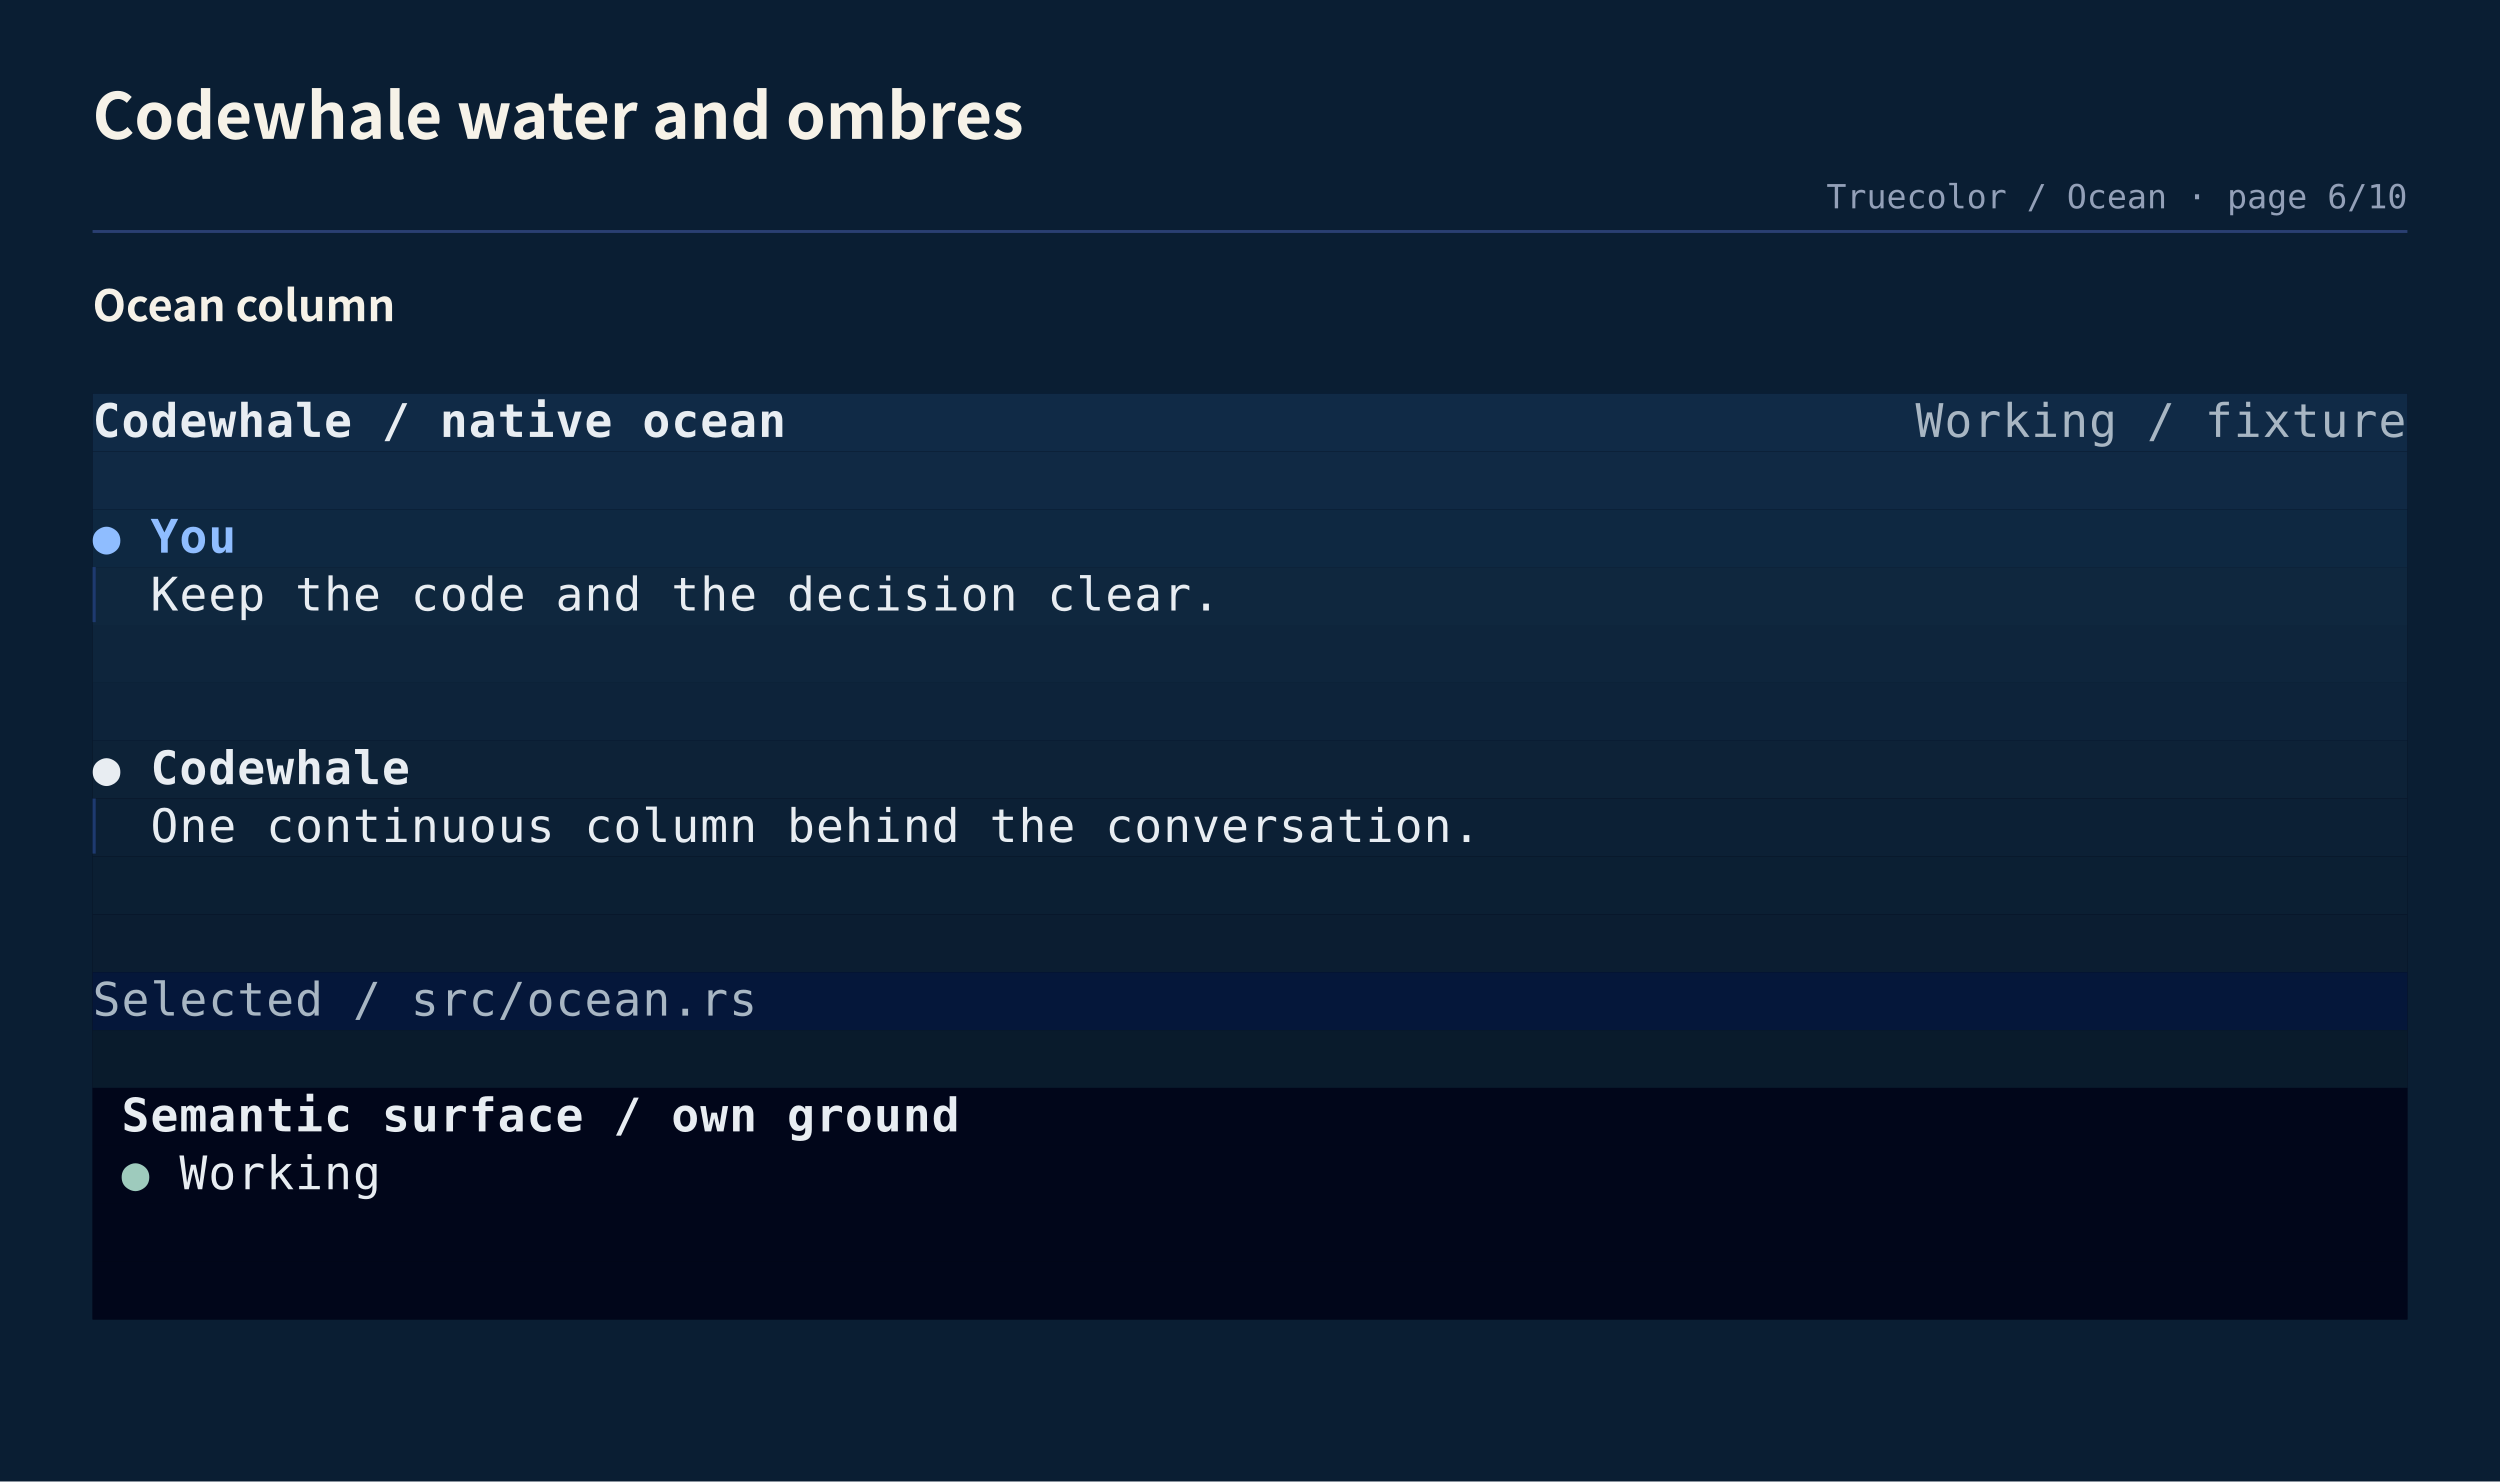
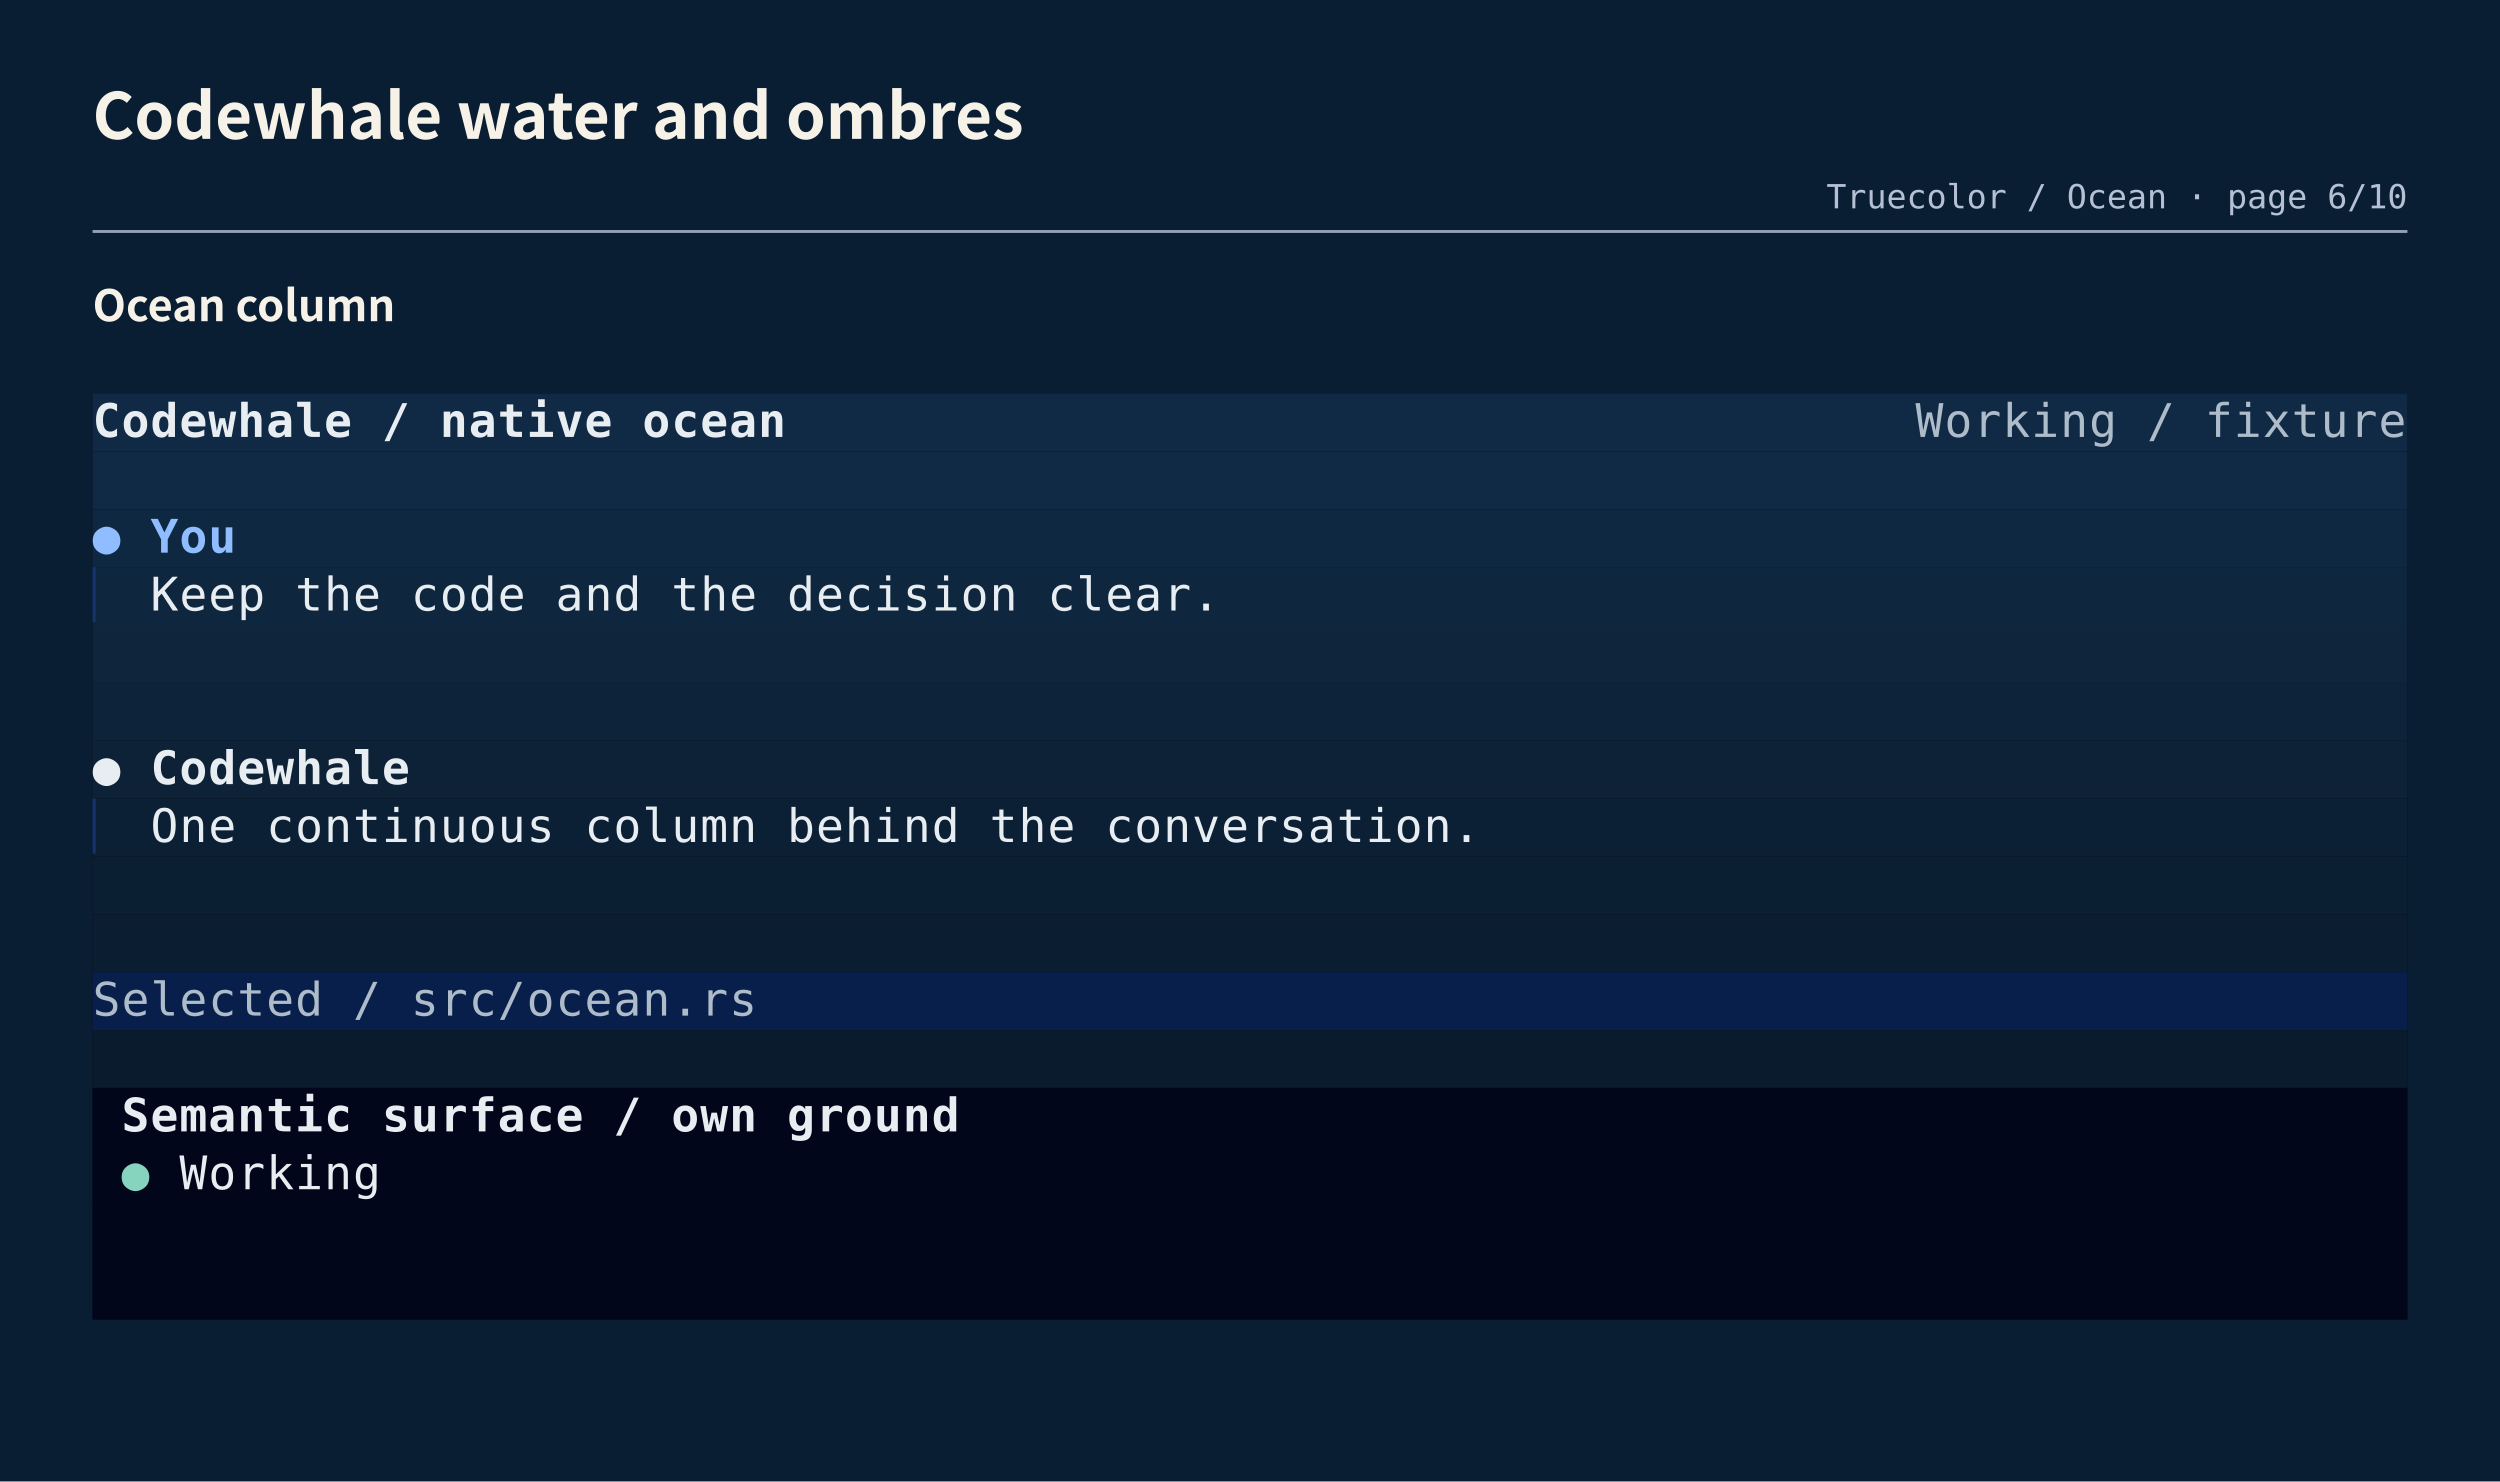
<svg xmlns="http://www.w3.org/2000/svg" width="864" height="512" viewBox="0 0 864 512" role="img" aria-labelledby="title desc">
  <rect width="100%" height="100%" fill="#0a1e33" />
  <text x="32" y="48" fill="#f6f2e8" font-family="'Geist Sans','PingFang SC','Hiragino Sans GB','Microsoft YaHei UI','Microsoft YaHei','Noto Sans CJK SC','Noto Sans SC','Source Han Sans SC',-apple-system,BlinkMacSystemFont,'Segoe UI',sans-serif" font-size="22" font-weight="600">Codewhale water and ombres</text>
-   <text x="832" y="72" fill="#93a0b8" font-family="'DejaVu Sans Mono','Cascadia Mono','SFMono-Regular',Consolas,'Liberation Mono',monospace" font-size="11.5" text-anchor="end">Truecolor / Ocean · page 6/10</text>
-   <path d="M32 80H832" stroke="#2a3f72" stroke-width="1" />
+   <text x="832" y="72" fill="#b6c0d4" font-family="'DejaVu Sans Mono','Cascadia Mono','SFMono-Regular',Consolas,'Liberation Mono',monospace" font-size="11.5" text-anchor="end">Truecolor / Ocean · page 6/10</text>
+   <path d="M32 80H832" stroke="#93a0b8" stroke-width="1" />
  <g data-entry="ocean-column">
    <text x="32" y="111" fill="#f6f2e8" font-family="'Geist Sans','PingFang SC','Hiragino Sans GB','Microsoft YaHei UI','Microsoft YaHei','Noto Sans CJK SC','Noto Sans SC','Source Han Sans SC',-apple-system,BlinkMacSystemFont,'Segoe UI',sans-serif" font-size="15" font-weight="600">Ocean column</text>
    <svg width="800" height="320" viewBox="0 0 800 320" role="img" x="32" y="136">
      <rect width="100%" height="100%" fill="#000415" />
      <rect x="0" y="0" width="800" height="20" fill="#102a46" />
      <rect x="0" y="20" width="800" height="20" fill="#102944" />
      <rect x="0" y="40" width="800" height="20" fill="#0e2841" />
      <rect x="0" y="60" width="800" height="20" fill="#0f273e" />
      <rect x="0" y="80" width="800" height="20" fill="#0e253c" />
      <rect x="0" y="100" width="800" height="20" fill="#0d233a" />
      <rect x="0" y="120" width="800" height="20" fill="#0d2237" />
      <rect x="0" y="140" width="800" height="20" fill="#0c2035" />
      <rect x="0" y="160" width="800" height="20" fill="#0b1f33" />
      <rect x="0" y="180" width="800" height="20" fill="#0b1d31" />
-       <rect x="0" y="200" width="800" height="20" fill="#05173a" />
+       <rect x="0" y="200" width="800" height="20" fill="#081f4c" />
      <rect x="0" y="220" width="800" height="20" fill="#091b2c" />
      <rect x="0" y="240" width="800" height="20" fill="#01061a" />
      <rect x="0" y="260" width="800" height="20" fill="#01061a" />
      <rect x="0" y="280" width="800" height="20" fill="#01061a" />
      <rect x="0" y="300" width="800" height="20" fill="#01061a" />
      <g font-family="'DejaVu Sans Mono','Cascadia Mono','SFMono-Regular',Consolas,'Liberation Mono',monospace" font-size="16" xml:space="preserve">
        <text x="0" y="15" fill="#e8edf2" textLength="10" lengthAdjust="spacingAndGlyphs" font-weight="700">C</text>
        <text x="10" y="15" fill="#e8edf2" textLength="10" lengthAdjust="spacingAndGlyphs" font-weight="700">o</text>
        <text x="20" y="15" fill="#e8edf2" textLength="10" lengthAdjust="spacingAndGlyphs" font-weight="700">d</text>
        <text x="30" y="15" fill="#e8edf2" textLength="10" lengthAdjust="spacingAndGlyphs" font-weight="700">e</text>
        <text x="40" y="15" fill="#e8edf2" textLength="10" lengthAdjust="spacingAndGlyphs" font-weight="700">w</text>
        <text x="50" y="15" fill="#e8edf2" textLength="10" lengthAdjust="spacingAndGlyphs" font-weight="700">h</text>
        <text x="60" y="15" fill="#e8edf2" textLength="10" lengthAdjust="spacingAndGlyphs" font-weight="700">a</text>
        <text x="70" y="15" fill="#e8edf2" textLength="10" lengthAdjust="spacingAndGlyphs" font-weight="700">l</text>
        <text x="80" y="15" fill="#e8edf2" textLength="10" lengthAdjust="spacingAndGlyphs" font-weight="700">e</text>
        <text x="100" y="15" fill="#e8edf2" textLength="10" lengthAdjust="spacingAndGlyphs" font-weight="700">/</text>
        <text x="120" y="15" fill="#e8edf2" textLength="10" lengthAdjust="spacingAndGlyphs" font-weight="700">n</text>
        <text x="130" y="15" fill="#e8edf2" textLength="10" lengthAdjust="spacingAndGlyphs" font-weight="700">a</text>
        <text x="140" y="15" fill="#e8edf2" textLength="10" lengthAdjust="spacingAndGlyphs" font-weight="700">t</text>
        <text x="150" y="15" fill="#e8edf2" textLength="10" lengthAdjust="spacingAndGlyphs" font-weight="700">i</text>
        <text x="160" y="15" fill="#e8edf2" textLength="10" lengthAdjust="spacingAndGlyphs" font-weight="700">v</text>
        <text x="170" y="15" fill="#e8edf2" textLength="10" lengthAdjust="spacingAndGlyphs" font-weight="700">e</text>
        <text x="190" y="15" fill="#e8edf2" textLength="10" lengthAdjust="spacingAndGlyphs" font-weight="700">o</text>
        <text x="200" y="15" fill="#e8edf2" textLength="10" lengthAdjust="spacingAndGlyphs" font-weight="700">c</text>
        <text x="210" y="15" fill="#e8edf2" textLength="10" lengthAdjust="spacingAndGlyphs" font-weight="700">e</text>
        <text x="220" y="15" fill="#e8edf2" textLength="10" lengthAdjust="spacingAndGlyphs" font-weight="700">a</text>
        <text x="230" y="15" fill="#e8edf2" textLength="10" lengthAdjust="spacingAndGlyphs" font-weight="700">n</text>
-         <text x="630" y="15" fill="#a8b6c3" textLength="10" lengthAdjust="spacingAndGlyphs">W</text>
-         <text x="640" y="15" fill="#a8b6c3" textLength="10" lengthAdjust="spacingAndGlyphs">o</text>
-         <text x="650" y="15" fill="#a8b6c3" textLength="10" lengthAdjust="spacingAndGlyphs">r</text>
-         <text x="660" y="15" fill="#a8b6c3" textLength="10" lengthAdjust="spacingAndGlyphs">k</text>
-         <text x="670" y="15" fill="#a8b6c3" textLength="10" lengthAdjust="spacingAndGlyphs">i</text>
-         <text x="680" y="15" fill="#a8b6c3" textLength="10" lengthAdjust="spacingAndGlyphs">n</text>
-         <text x="690" y="15" fill="#a8b6c3" textLength="10" lengthAdjust="spacingAndGlyphs">g</text>
-         <text x="710" y="15" fill="#a8b6c3" textLength="10" lengthAdjust="spacingAndGlyphs">/</text>
-         <text x="730" y="15" fill="#a8b6c3" textLength="10" lengthAdjust="spacingAndGlyphs">f</text>
-         <text x="740" y="15" fill="#a8b6c3" textLength="10" lengthAdjust="spacingAndGlyphs">i</text>
-         <text x="750" y="15" fill="#a8b6c3" textLength="10" lengthAdjust="spacingAndGlyphs">x</text>
-         <text x="760" y="15" fill="#a8b6c3" textLength="10" lengthAdjust="spacingAndGlyphs">t</text>
-         <text x="770" y="15" fill="#a8b6c3" textLength="10" lengthAdjust="spacingAndGlyphs">u</text>
-         <text x="780" y="15" fill="#a8b6c3" textLength="10" lengthAdjust="spacingAndGlyphs">r</text>
-         <text x="790" y="15" fill="#a8b6c3" textLength="10" lengthAdjust="spacingAndGlyphs">e</text>
+         <text x="630" y="15" fill="#aebcc9" textLength="10" lengthAdjust="spacingAndGlyphs">W</text>
+         <text x="640" y="15" fill="#aebcc9" textLength="10" lengthAdjust="spacingAndGlyphs">o</text>
+         <text x="650" y="15" fill="#aebcc9" textLength="10" lengthAdjust="spacingAndGlyphs">r</text>
+         <text x="660" y="15" fill="#aebcc9" textLength="10" lengthAdjust="spacingAndGlyphs">k</text>
+         <text x="670" y="15" fill="#aebcc9" textLength="10" lengthAdjust="spacingAndGlyphs">i</text>
+         <text x="680" y="15" fill="#aebcc9" textLength="10" lengthAdjust="spacingAndGlyphs">n</text>
+         <text x="690" y="15" fill="#aebcc9" textLength="10" lengthAdjust="spacingAndGlyphs">g</text>
+         <text x="710" y="15" fill="#aebcc9" textLength="10" lengthAdjust="spacingAndGlyphs">/</text>
+         <text x="730" y="15" fill="#aebcc9" textLength="10" lengthAdjust="spacingAndGlyphs">f</text>
+         <text x="740" y="15" fill="#aebcc9" textLength="10" lengthAdjust="spacingAndGlyphs">i</text>
+         <text x="750" y="15" fill="#aebcc9" textLength="10" lengthAdjust="spacingAndGlyphs">x</text>
+         <text x="760" y="15" fill="#aebcc9" textLength="10" lengthAdjust="spacingAndGlyphs">t</text>
+         <text x="770" y="15" fill="#aebcc9" textLength="10" lengthAdjust="spacingAndGlyphs">u</text>
+         <text x="780" y="15" fill="#aebcc9" textLength="10" lengthAdjust="spacingAndGlyphs">r</text>
+         <text x="790" y="15" fill="#aebcc9" textLength="10" lengthAdjust="spacingAndGlyphs">e</text>
        <text x="0" y="55" fill="#8fbdff" textLength="10" lengthAdjust="spacingAndGlyphs">●</text>
        <text x="20" y="55" fill="#8fbdff" textLength="10" lengthAdjust="spacingAndGlyphs" font-weight="700">Y</text>
        <text x="30" y="55" fill="#8fbdff" textLength="10" lengthAdjust="spacingAndGlyphs" font-weight="700">o</text>
        <text x="40" y="55" fill="#8fbdff" textLength="10" lengthAdjust="spacingAndGlyphs" font-weight="700">u</text>
-         <text x="0" y="75" fill="#1e3a70" textLength="10" lengthAdjust="spacingAndGlyphs">▏</text>
+         <text x="0" y="75" fill="#15336c" textLength="10" lengthAdjust="spacingAndGlyphs">▏</text>
        <text x="20" y="75" fill="#e8edf2" textLength="10" lengthAdjust="spacingAndGlyphs">K</text>
        <text x="30" y="75" fill="#e8edf2" textLength="10" lengthAdjust="spacingAndGlyphs">e</text>
        <text x="40" y="75" fill="#e8edf2" textLength="10" lengthAdjust="spacingAndGlyphs">e</text>
        <text x="50" y="75" fill="#e8edf2" textLength="10" lengthAdjust="spacingAndGlyphs">p</text>
        <text x="70" y="75" fill="#e8edf2" textLength="10" lengthAdjust="spacingAndGlyphs">t</text>
        <text x="80" y="75" fill="#e8edf2" textLength="10" lengthAdjust="spacingAndGlyphs">h</text>
        <text x="90" y="75" fill="#e8edf2" textLength="10" lengthAdjust="spacingAndGlyphs">e</text>
        <text x="110" y="75" fill="#e8edf2" textLength="10" lengthAdjust="spacingAndGlyphs">c</text>
        <text x="120" y="75" fill="#e8edf2" textLength="10" lengthAdjust="spacingAndGlyphs">o</text>
        <text x="130" y="75" fill="#e8edf2" textLength="10" lengthAdjust="spacingAndGlyphs">d</text>
        <text x="140" y="75" fill="#e8edf2" textLength="10" lengthAdjust="spacingAndGlyphs">e</text>
        <text x="160" y="75" fill="#e8edf2" textLength="10" lengthAdjust="spacingAndGlyphs">a</text>
        <text x="170" y="75" fill="#e8edf2" textLength="10" lengthAdjust="spacingAndGlyphs">n</text>
        <text x="180" y="75" fill="#e8edf2" textLength="10" lengthAdjust="spacingAndGlyphs">d</text>
        <text x="200" y="75" fill="#e8edf2" textLength="10" lengthAdjust="spacingAndGlyphs">t</text>
        <text x="210" y="75" fill="#e8edf2" textLength="10" lengthAdjust="spacingAndGlyphs">h</text>
        <text x="220" y="75" fill="#e8edf2" textLength="10" lengthAdjust="spacingAndGlyphs">e</text>
        <text x="240" y="75" fill="#e8edf2" textLength="10" lengthAdjust="spacingAndGlyphs">d</text>
        <text x="250" y="75" fill="#e8edf2" textLength="10" lengthAdjust="spacingAndGlyphs">e</text>
        <text x="260" y="75" fill="#e8edf2" textLength="10" lengthAdjust="spacingAndGlyphs">c</text>
        <text x="270" y="75" fill="#e8edf2" textLength="10" lengthAdjust="spacingAndGlyphs">i</text>
        <text x="280" y="75" fill="#e8edf2" textLength="10" lengthAdjust="spacingAndGlyphs">s</text>
        <text x="290" y="75" fill="#e8edf2" textLength="10" lengthAdjust="spacingAndGlyphs">i</text>
        <text x="300" y="75" fill="#e8edf2" textLength="10" lengthAdjust="spacingAndGlyphs">o</text>
        <text x="310" y="75" fill="#e8edf2" textLength="10" lengthAdjust="spacingAndGlyphs">n</text>
        <text x="330" y="75" fill="#e8edf2" textLength="10" lengthAdjust="spacingAndGlyphs">c</text>
        <text x="340" y="75" fill="#e8edf2" textLength="10" lengthAdjust="spacingAndGlyphs">l</text>
        <text x="350" y="75" fill="#e8edf2" textLength="10" lengthAdjust="spacingAndGlyphs">e</text>
        <text x="360" y="75" fill="#e8edf2" textLength="10" lengthAdjust="spacingAndGlyphs">a</text>
        <text x="370" y="75" fill="#e8edf2" textLength="10" lengthAdjust="spacingAndGlyphs">r</text>
        <text x="380" y="75" fill="#e8edf2" textLength="10" lengthAdjust="spacingAndGlyphs">.</text>
        <text x="0" y="135" fill="#e8edf2" textLength="10" lengthAdjust="spacingAndGlyphs">●</text>
        <text x="20" y="135" fill="#e8edf2" textLength="10" lengthAdjust="spacingAndGlyphs" font-weight="700">C</text>
        <text x="30" y="135" fill="#e8edf2" textLength="10" lengthAdjust="spacingAndGlyphs" font-weight="700">o</text>
        <text x="40" y="135" fill="#e8edf2" textLength="10" lengthAdjust="spacingAndGlyphs" font-weight="700">d</text>
        <text x="50" y="135" fill="#e8edf2" textLength="10" lengthAdjust="spacingAndGlyphs" font-weight="700">e</text>
        <text x="60" y="135" fill="#e8edf2" textLength="10" lengthAdjust="spacingAndGlyphs" font-weight="700">w</text>
        <text x="70" y="135" fill="#e8edf2" textLength="10" lengthAdjust="spacingAndGlyphs" font-weight="700">h</text>
        <text x="80" y="135" fill="#e8edf2" textLength="10" lengthAdjust="spacingAndGlyphs" font-weight="700">a</text>
        <text x="90" y="135" fill="#e8edf2" textLength="10" lengthAdjust="spacingAndGlyphs" font-weight="700">l</text>
        <text x="100" y="135" fill="#e8edf2" textLength="10" lengthAdjust="spacingAndGlyphs" font-weight="700">e</text>
-         <text x="0" y="155" fill="#1e3a70" textLength="10" lengthAdjust="spacingAndGlyphs">▏</text>
+         <text x="0" y="155" fill="#15336c" textLength="10" lengthAdjust="spacingAndGlyphs">▏</text>
        <text x="20" y="155" fill="#e8edf2" textLength="10" lengthAdjust="spacingAndGlyphs">O</text>
        <text x="30" y="155" fill="#e8edf2" textLength="10" lengthAdjust="spacingAndGlyphs">n</text>
        <text x="40" y="155" fill="#e8edf2" textLength="10" lengthAdjust="spacingAndGlyphs">e</text>
        <text x="60" y="155" fill="#e8edf2" textLength="10" lengthAdjust="spacingAndGlyphs">c</text>
        <text x="70" y="155" fill="#e8edf2" textLength="10" lengthAdjust="spacingAndGlyphs">o</text>
        <text x="80" y="155" fill="#e8edf2" textLength="10" lengthAdjust="spacingAndGlyphs">n</text>
        <text x="90" y="155" fill="#e8edf2" textLength="10" lengthAdjust="spacingAndGlyphs">t</text>
        <text x="100" y="155" fill="#e8edf2" textLength="10" lengthAdjust="spacingAndGlyphs">i</text>
        <text x="110" y="155" fill="#e8edf2" textLength="10" lengthAdjust="spacingAndGlyphs">n</text>
        <text x="120" y="155" fill="#e8edf2" textLength="10" lengthAdjust="spacingAndGlyphs">u</text>
        <text x="130" y="155" fill="#e8edf2" textLength="10" lengthAdjust="spacingAndGlyphs">o</text>
        <text x="140" y="155" fill="#e8edf2" textLength="10" lengthAdjust="spacingAndGlyphs">u</text>
        <text x="150" y="155" fill="#e8edf2" textLength="10" lengthAdjust="spacingAndGlyphs">s</text>
        <text x="170" y="155" fill="#e8edf2" textLength="10" lengthAdjust="spacingAndGlyphs">c</text>
        <text x="180" y="155" fill="#e8edf2" textLength="10" lengthAdjust="spacingAndGlyphs">o</text>
        <text x="190" y="155" fill="#e8edf2" textLength="10" lengthAdjust="spacingAndGlyphs">l</text>
        <text x="200" y="155" fill="#e8edf2" textLength="10" lengthAdjust="spacingAndGlyphs">u</text>
        <text x="210" y="155" fill="#e8edf2" textLength="10" lengthAdjust="spacingAndGlyphs">m</text>
        <text x="220" y="155" fill="#e8edf2" textLength="10" lengthAdjust="spacingAndGlyphs">n</text>
        <text x="240" y="155" fill="#e8edf2" textLength="10" lengthAdjust="spacingAndGlyphs">b</text>
        <text x="250" y="155" fill="#e8edf2" textLength="10" lengthAdjust="spacingAndGlyphs">e</text>
        <text x="260" y="155" fill="#e8edf2" textLength="10" lengthAdjust="spacingAndGlyphs">h</text>
        <text x="270" y="155" fill="#e8edf2" textLength="10" lengthAdjust="spacingAndGlyphs">i</text>
        <text x="280" y="155" fill="#e8edf2" textLength="10" lengthAdjust="spacingAndGlyphs">n</text>
        <text x="290" y="155" fill="#e8edf2" textLength="10" lengthAdjust="spacingAndGlyphs">d</text>
        <text x="310" y="155" fill="#e8edf2" textLength="10" lengthAdjust="spacingAndGlyphs">t</text>
        <text x="320" y="155" fill="#e8edf2" textLength="10" lengthAdjust="spacingAndGlyphs">h</text>
        <text x="330" y="155" fill="#e8edf2" textLength="10" lengthAdjust="spacingAndGlyphs">e</text>
        <text x="350" y="155" fill="#e8edf2" textLength="10" lengthAdjust="spacingAndGlyphs">c</text>
        <text x="360" y="155" fill="#e8edf2" textLength="10" lengthAdjust="spacingAndGlyphs">o</text>
        <text x="370" y="155" fill="#e8edf2" textLength="10" lengthAdjust="spacingAndGlyphs">n</text>
        <text x="380" y="155" fill="#e8edf2" textLength="10" lengthAdjust="spacingAndGlyphs">v</text>
        <text x="390" y="155" fill="#e8edf2" textLength="10" lengthAdjust="spacingAndGlyphs">e</text>
        <text x="400" y="155" fill="#e8edf2" textLength="10" lengthAdjust="spacingAndGlyphs">r</text>
        <text x="410" y="155" fill="#e8edf2" textLength="10" lengthAdjust="spacingAndGlyphs">s</text>
        <text x="420" y="155" fill="#e8edf2" textLength="10" lengthAdjust="spacingAndGlyphs">a</text>
        <text x="430" y="155" fill="#e8edf2" textLength="10" lengthAdjust="spacingAndGlyphs">t</text>
        <text x="440" y="155" fill="#e8edf2" textLength="10" lengthAdjust="spacingAndGlyphs">i</text>
        <text x="450" y="155" fill="#e8edf2" textLength="10" lengthAdjust="spacingAndGlyphs">o</text>
        <text x="460" y="155" fill="#e8edf2" textLength="10" lengthAdjust="spacingAndGlyphs">n</text>
        <text x="470" y="155" fill="#e8edf2" textLength="10" lengthAdjust="spacingAndGlyphs">.</text>
-         <text x="0" y="215" fill="#a8b6c3" textLength="10" lengthAdjust="spacingAndGlyphs">S</text>
-         <text x="10" y="215" fill="#a8b6c3" textLength="10" lengthAdjust="spacingAndGlyphs">e</text>
-         <text x="20" y="215" fill="#a8b6c3" textLength="10" lengthAdjust="spacingAndGlyphs">l</text>
-         <text x="30" y="215" fill="#a8b6c3" textLength="10" lengthAdjust="spacingAndGlyphs">e</text>
-         <text x="40" y="215" fill="#a8b6c3" textLength="10" lengthAdjust="spacingAndGlyphs">c</text>
-         <text x="50" y="215" fill="#a8b6c3" textLength="10" lengthAdjust="spacingAndGlyphs">t</text>
-         <text x="60" y="215" fill="#a8b6c3" textLength="10" lengthAdjust="spacingAndGlyphs">e</text>
-         <text x="70" y="215" fill="#a8b6c3" textLength="10" lengthAdjust="spacingAndGlyphs">d</text>
-         <text x="90" y="215" fill="#a8b6c3" textLength="10" lengthAdjust="spacingAndGlyphs">/</text>
-         <text x="110" y="215" fill="#a8b6c3" textLength="10" lengthAdjust="spacingAndGlyphs">s</text>
-         <text x="120" y="215" fill="#a8b6c3" textLength="10" lengthAdjust="spacingAndGlyphs">r</text>
-         <text x="130" y="215" fill="#a8b6c3" textLength="10" lengthAdjust="spacingAndGlyphs">c</text>
-         <text x="140" y="215" fill="#a8b6c3" textLength="10" lengthAdjust="spacingAndGlyphs">/</text>
-         <text x="150" y="215" fill="#a8b6c3" textLength="10" lengthAdjust="spacingAndGlyphs">o</text>
-         <text x="160" y="215" fill="#a8b6c3" textLength="10" lengthAdjust="spacingAndGlyphs">c</text>
-         <text x="170" y="215" fill="#a8b6c3" textLength="10" lengthAdjust="spacingAndGlyphs">e</text>
-         <text x="180" y="215" fill="#a8b6c3" textLength="10" lengthAdjust="spacingAndGlyphs">a</text>
-         <text x="190" y="215" fill="#a8b6c3" textLength="10" lengthAdjust="spacingAndGlyphs">n</text>
-         <text x="200" y="215" fill="#a8b6c3" textLength="10" lengthAdjust="spacingAndGlyphs">.</text>
-         <text x="210" y="215" fill="#a8b6c3" textLength="10" lengthAdjust="spacingAndGlyphs">r</text>
-         <text x="220" y="215" fill="#a8b6c3" textLength="10" lengthAdjust="spacingAndGlyphs">s</text>
+         <text x="0" y="215" fill="#aebcc9" textLength="10" lengthAdjust="spacingAndGlyphs">S</text>
+         <text x="10" y="215" fill="#aebcc9" textLength="10" lengthAdjust="spacingAndGlyphs">e</text>
+         <text x="20" y="215" fill="#aebcc9" textLength="10" lengthAdjust="spacingAndGlyphs">l</text>
+         <text x="30" y="215" fill="#aebcc9" textLength="10" lengthAdjust="spacingAndGlyphs">e</text>
+         <text x="40" y="215" fill="#aebcc9" textLength="10" lengthAdjust="spacingAndGlyphs">c</text>
+         <text x="50" y="215" fill="#aebcc9" textLength="10" lengthAdjust="spacingAndGlyphs">t</text>
+         <text x="60" y="215" fill="#aebcc9" textLength="10" lengthAdjust="spacingAndGlyphs">e</text>
+         <text x="70" y="215" fill="#aebcc9" textLength="10" lengthAdjust="spacingAndGlyphs">d</text>
+         <text x="90" y="215" fill="#aebcc9" textLength="10" lengthAdjust="spacingAndGlyphs">/</text>
+         <text x="110" y="215" fill="#aebcc9" textLength="10" lengthAdjust="spacingAndGlyphs">s</text>
+         <text x="120" y="215" fill="#aebcc9" textLength="10" lengthAdjust="spacingAndGlyphs">r</text>
+         <text x="130" y="215" fill="#aebcc9" textLength="10" lengthAdjust="spacingAndGlyphs">c</text>
+         <text x="140" y="215" fill="#aebcc9" textLength="10" lengthAdjust="spacingAndGlyphs">/</text>
+         <text x="150" y="215" fill="#aebcc9" textLength="10" lengthAdjust="spacingAndGlyphs">o</text>
+         <text x="160" y="215" fill="#aebcc9" textLength="10" lengthAdjust="spacingAndGlyphs">c</text>
+         <text x="170" y="215" fill="#aebcc9" textLength="10" lengthAdjust="spacingAndGlyphs">e</text>
+         <text x="180" y="215" fill="#aebcc9" textLength="10" lengthAdjust="spacingAndGlyphs">a</text>
+         <text x="190" y="215" fill="#aebcc9" textLength="10" lengthAdjust="spacingAndGlyphs">n</text>
+         <text x="200" y="215" fill="#aebcc9" textLength="10" lengthAdjust="spacingAndGlyphs">.</text>
+         <text x="210" y="215" fill="#aebcc9" textLength="10" lengthAdjust="spacingAndGlyphs">r</text>
+         <text x="220" y="215" fill="#aebcc9" textLength="10" lengthAdjust="spacingAndGlyphs">s</text>
        <text x="10" y="255" fill="#e8edf2" textLength="10" lengthAdjust="spacingAndGlyphs" font-weight="700">S</text>
        <text x="20" y="255" fill="#e8edf2" textLength="10" lengthAdjust="spacingAndGlyphs" font-weight="700">e</text>
        <text x="30" y="255" fill="#e8edf2" textLength="10" lengthAdjust="spacingAndGlyphs" font-weight="700">m</text>
        <text x="40" y="255" fill="#e8edf2" textLength="10" lengthAdjust="spacingAndGlyphs" font-weight="700">a</text>
        <text x="50" y="255" fill="#e8edf2" textLength="10" lengthAdjust="spacingAndGlyphs" font-weight="700">n</text>
        <text x="60" y="255" fill="#e8edf2" textLength="10" lengthAdjust="spacingAndGlyphs" font-weight="700">t</text>
        <text x="70" y="255" fill="#e8edf2" textLength="10" lengthAdjust="spacingAndGlyphs" font-weight="700">i</text>
        <text x="80" y="255" fill="#e8edf2" textLength="10" lengthAdjust="spacingAndGlyphs" font-weight="700">c</text>
        <text x="100" y="255" fill="#e8edf2" textLength="10" lengthAdjust="spacingAndGlyphs" font-weight="700">s</text>
        <text x="110" y="255" fill="#e8edf2" textLength="10" lengthAdjust="spacingAndGlyphs" font-weight="700">u</text>
        <text x="120" y="255" fill="#e8edf2" textLength="10" lengthAdjust="spacingAndGlyphs" font-weight="700">r</text>
        <text x="130" y="255" fill="#e8edf2" textLength="10" lengthAdjust="spacingAndGlyphs" font-weight="700">f</text>
        <text x="140" y="255" fill="#e8edf2" textLength="10" lengthAdjust="spacingAndGlyphs" font-weight="700">a</text>
        <text x="150" y="255" fill="#e8edf2" textLength="10" lengthAdjust="spacingAndGlyphs" font-weight="700">c</text>
        <text x="160" y="255" fill="#e8edf2" textLength="10" lengthAdjust="spacingAndGlyphs" font-weight="700">e</text>
        <text x="180" y="255" fill="#e8edf2" textLength="10" lengthAdjust="spacingAndGlyphs" font-weight="700">/</text>
        <text x="200" y="255" fill="#e8edf2" textLength="10" lengthAdjust="spacingAndGlyphs" font-weight="700">o</text>
        <text x="210" y="255" fill="#e8edf2" textLength="10" lengthAdjust="spacingAndGlyphs" font-weight="700">w</text>
        <text x="220" y="255" fill="#e8edf2" textLength="10" lengthAdjust="spacingAndGlyphs" font-weight="700">n</text>
        <text x="240" y="255" fill="#e8edf2" textLength="10" lengthAdjust="spacingAndGlyphs" font-weight="700">g</text>
        <text x="250" y="255" fill="#e8edf2" textLength="10" lengthAdjust="spacingAndGlyphs" font-weight="700">r</text>
        <text x="260" y="255" fill="#e8edf2" textLength="10" lengthAdjust="spacingAndGlyphs" font-weight="700">o</text>
        <text x="270" y="255" fill="#e8edf2" textLength="10" lengthAdjust="spacingAndGlyphs" font-weight="700">u</text>
        <text x="280" y="255" fill="#e8edf2" textLength="10" lengthAdjust="spacingAndGlyphs" font-weight="700">n</text>
        <text x="290" y="255" fill="#e8edf2" textLength="10" lengthAdjust="spacingAndGlyphs" font-weight="700">d</text>
-         <text x="10" y="275" fill="#9ecbbd" textLength="10" lengthAdjust="spacingAndGlyphs">●</text>
+         <text x="10" y="275" fill="#86d3be" textLength="10" lengthAdjust="spacingAndGlyphs">●</text>
        <text x="30" y="275" fill="#e8edf2" textLength="10" lengthAdjust="spacingAndGlyphs">W</text>
        <text x="40" y="275" fill="#e8edf2" textLength="10" lengthAdjust="spacingAndGlyphs">o</text>
        <text x="50" y="275" fill="#e8edf2" textLength="10" lengthAdjust="spacingAndGlyphs">r</text>
        <text x="60" y="275" fill="#e8edf2" textLength="10" lengthAdjust="spacingAndGlyphs">k</text>
        <text x="70" y="275" fill="#e8edf2" textLength="10" lengthAdjust="spacingAndGlyphs">i</text>
        <text x="80" y="275" fill="#e8edf2" textLength="10" lengthAdjust="spacingAndGlyphs">n</text>
        <text x="90" y="275" fill="#e8edf2" textLength="10" lengthAdjust="spacingAndGlyphs">g</text>
      </g>
    </svg>
  </g>
</svg>
